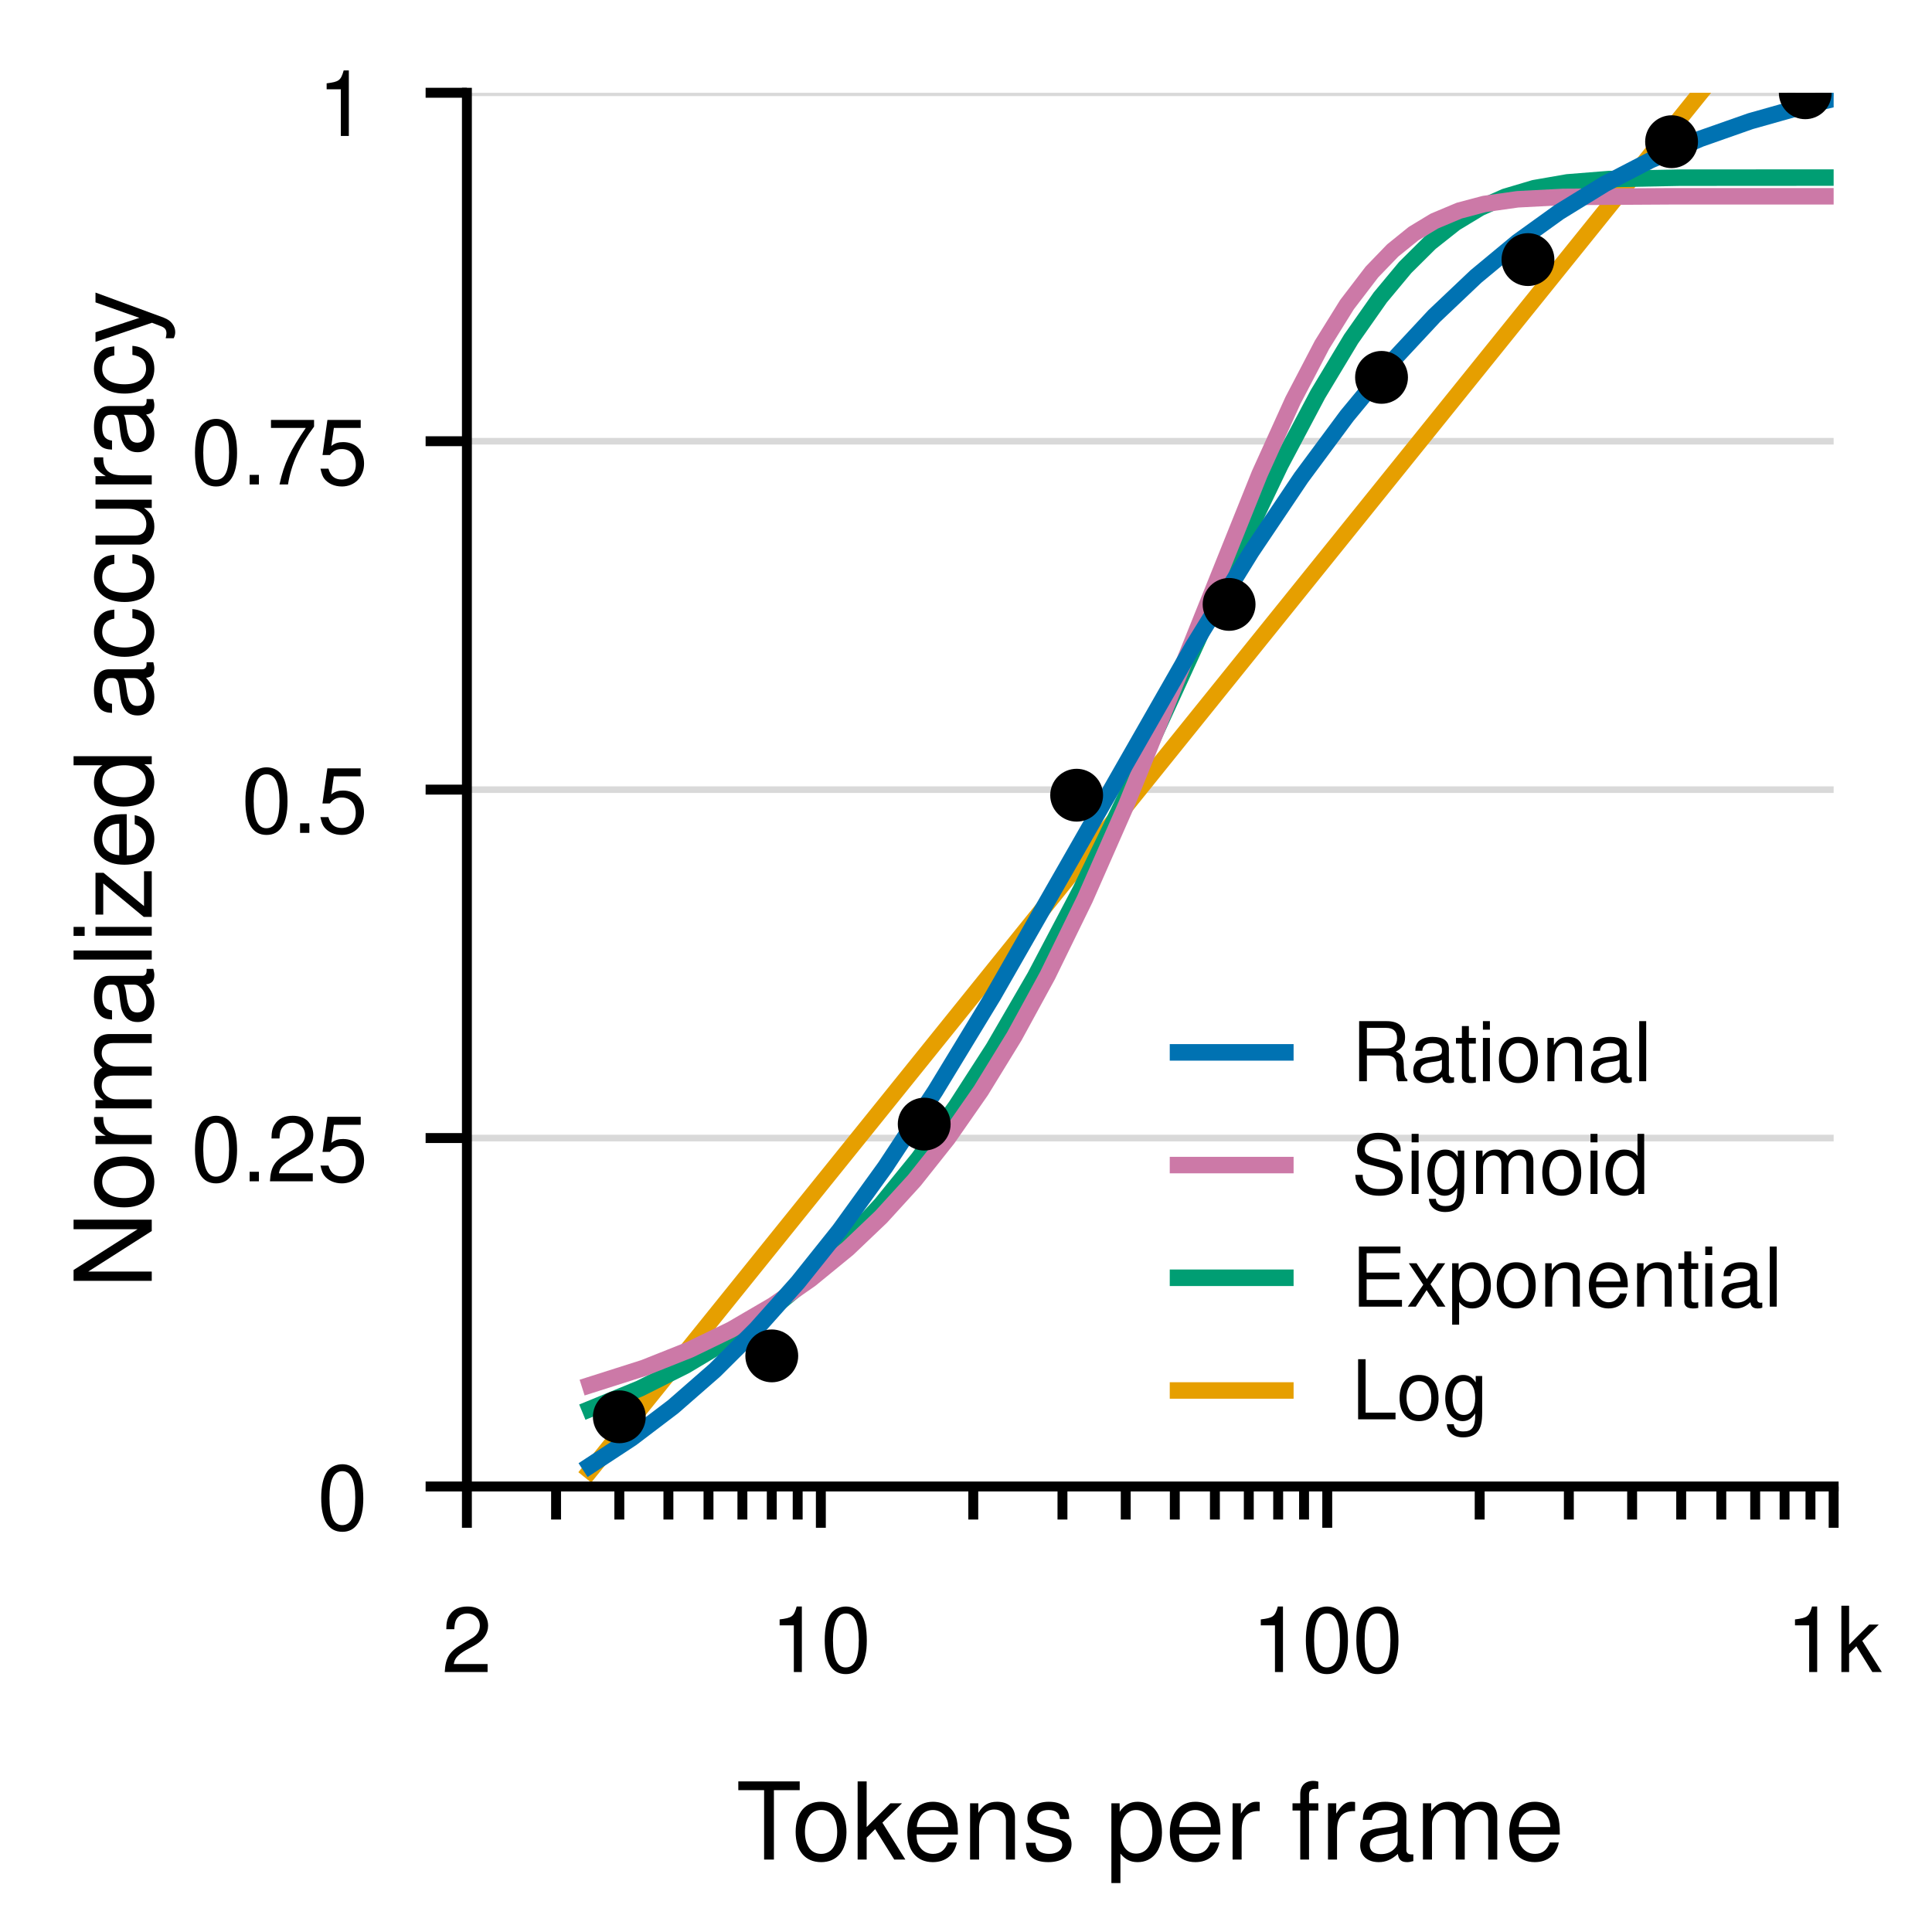
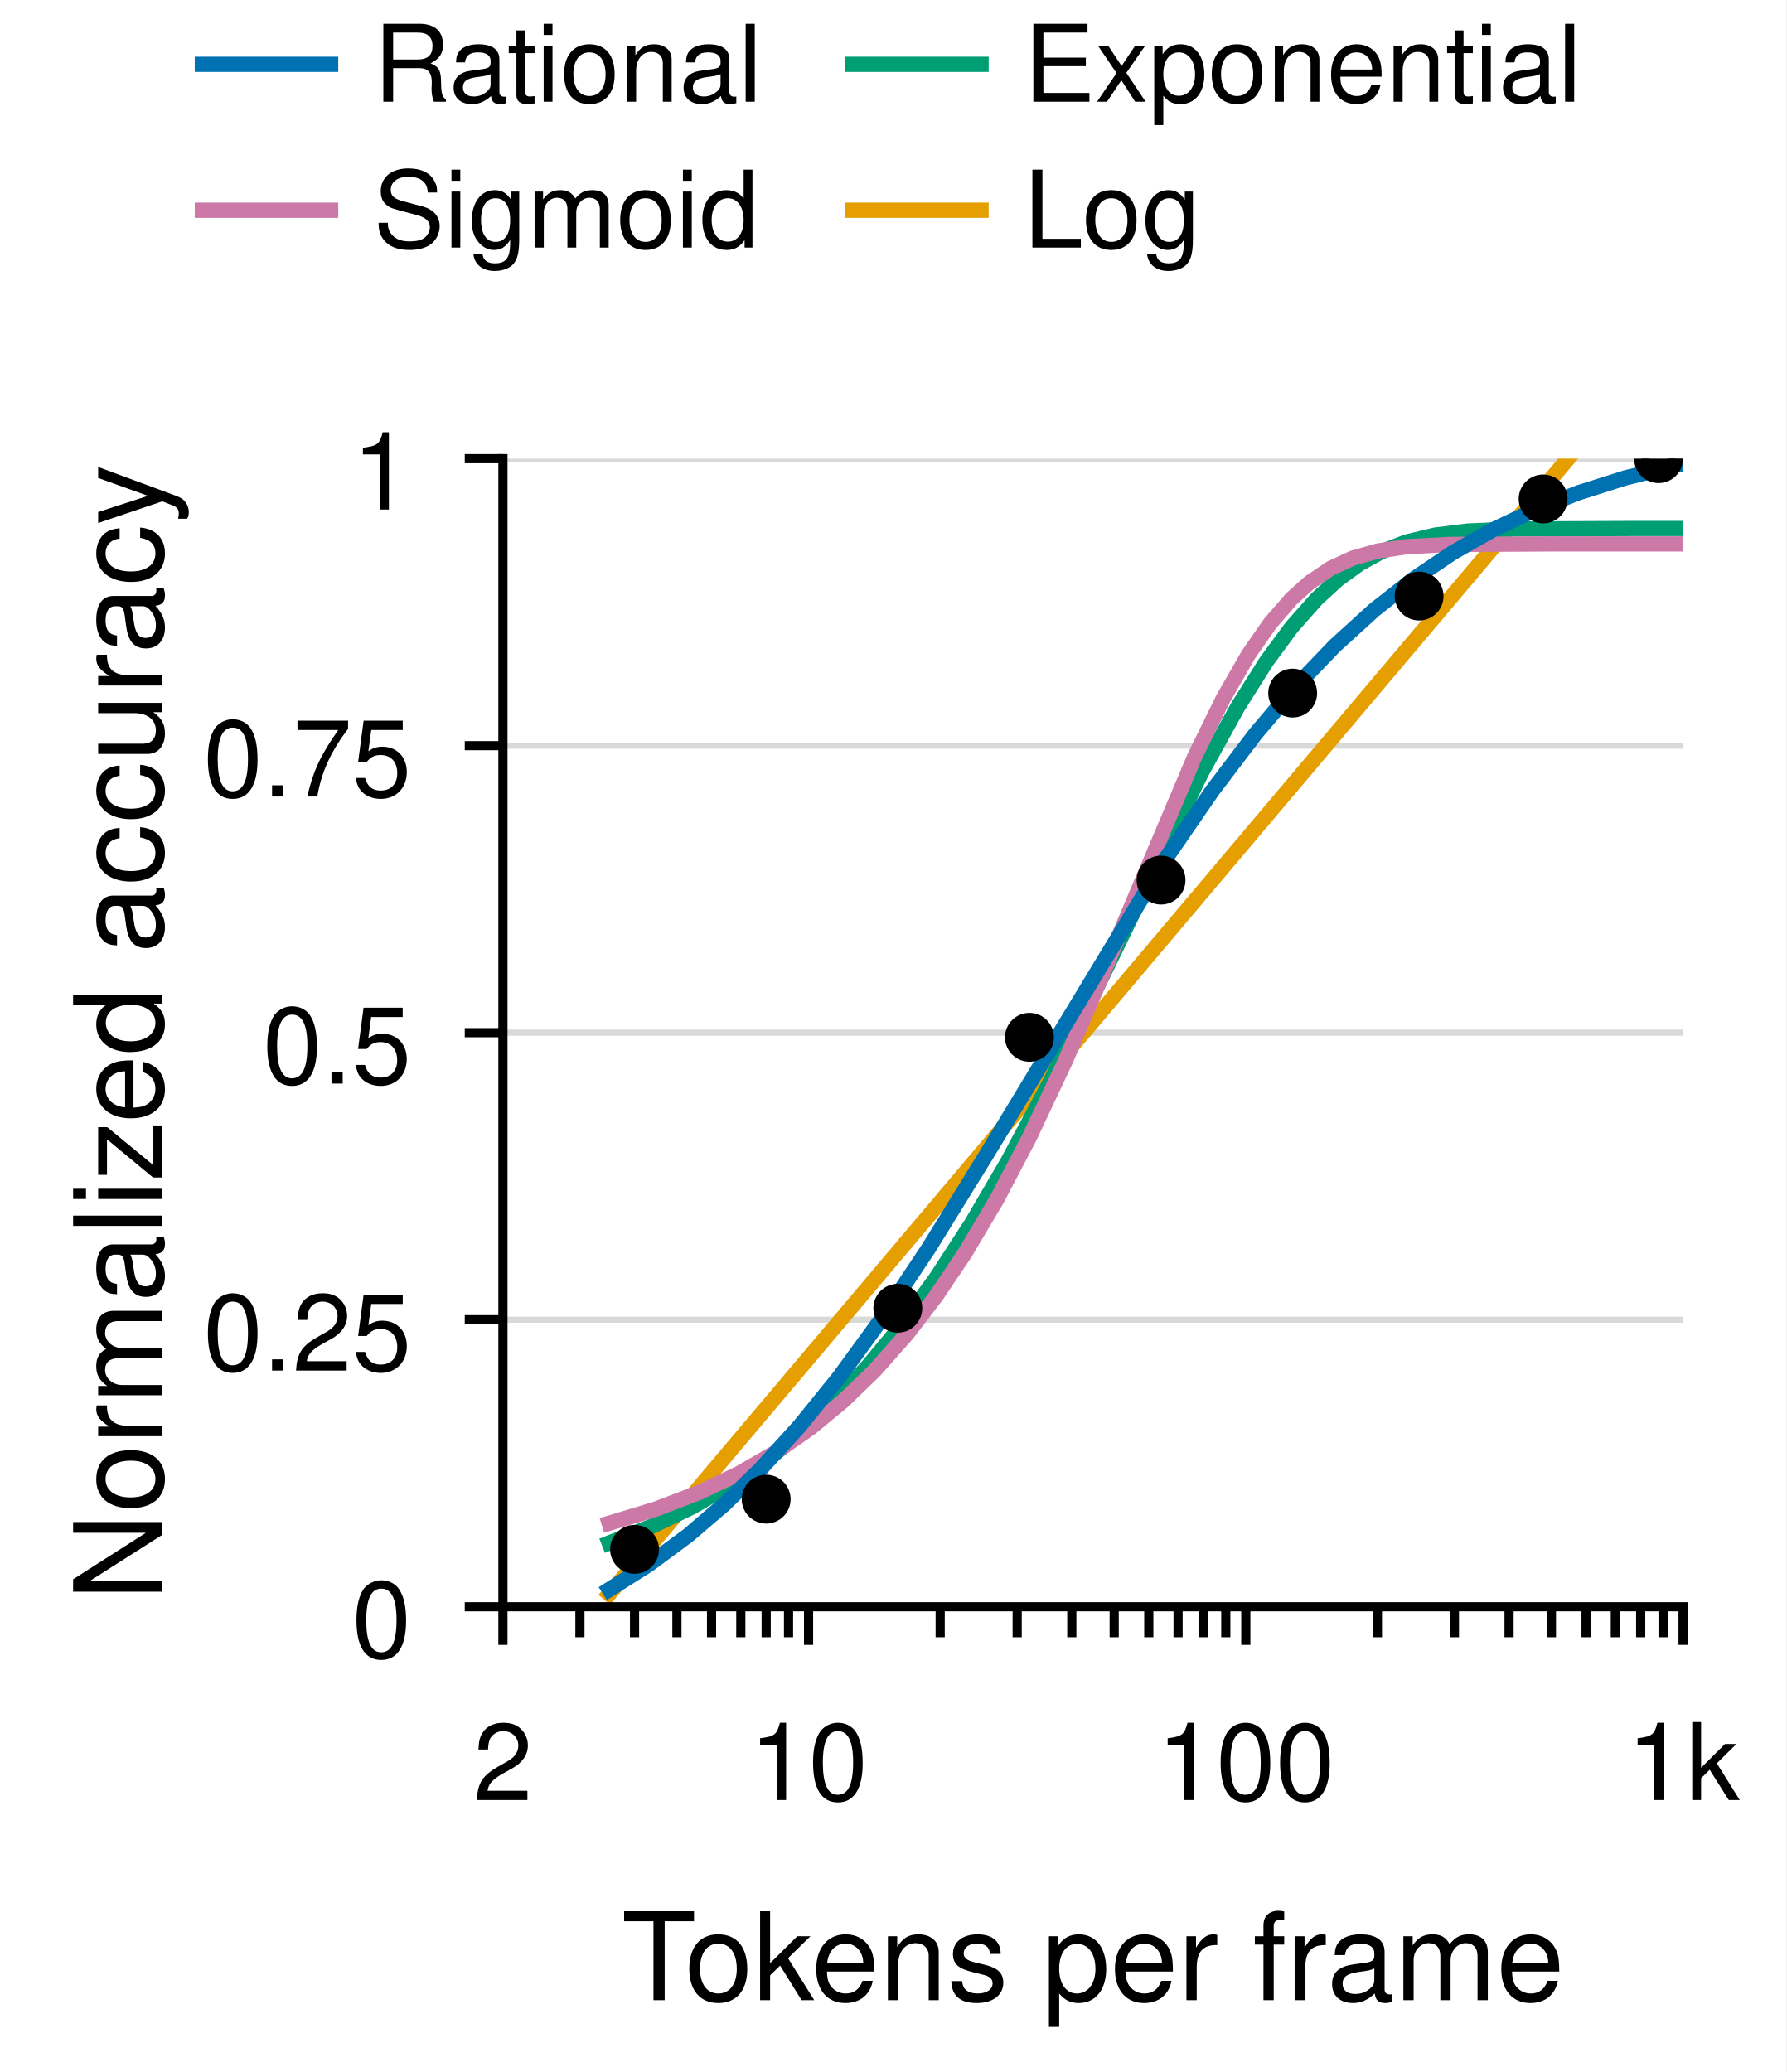
- <svg xmlns="http://www.w3.org/2000/svg" xmlns:xlink="http://www.w3.org/1999/xlink" width="117pt" height="117pt" viewBox="0 0 117 117" version="1.1">
+ <svg xmlns="http://www.w3.org/2000/svg" xmlns:xlink="http://www.w3.org/1999/xlink" width="117pt" height="135.72pt" viewBox="0 0 117 135.72" version="1.1">
  <defs>
    <style type="text/css">*{stroke-linejoin: round; stroke-linecap: butt}</style>
  </defs>
  <g id="figure_1">
    <g id="patch_1">
-       <path d="M 0 117  L 117 117  L 117 0  L 0 0  z " style="fill: #ffffff" />
+       <path d="M 0 135.72  L 117 135.72  L 117 0  L 0 0  z " style="fill: #ffffff" />
    </g>
    <g id="axes_1">
      <g id="patch_2">
-         <path d="M 28.275 90.02  L 111.044 90.02  L 111.044 5.618  L 28.275 5.618  z " style="fill: #ffffff" />
+         <path d="M 32.941 105.245  L 110.237 105.245  L 110.237 30.043  L 32.941 30.043  z " style="fill: #ffffff" />
      </g>
      <g id="matplotlib.axis_1">
        <g id="xtick_1">
          <g id="line2d_1">
            <defs>
-               <path id="m4c8dada643" d="M 0 0  L 0 2.5  " style="stroke: #000000; stroke-width: 0.6" />
+               <path id="ma96fd3ebb6" d="M 0 0  L 0 2.5  " style="stroke: #000000; stroke-width: 0.6" />
            </defs>
            <g>
-               <use xlink:href="#m4c8dada643" x="28.275" y="90.02" style="stroke: #000000; stroke-width: 0.6" />
+               <use xlink:href="#ma96fd3ebb6" x="32.941" y="105.245" style="stroke: #000000; stroke-width: 0.6" />
            </g>
          </g>
          <g id="text_1">
-             <text style="font-size: 5.5px; font-family: 'Helvetica Neue', 'Helvetica', 'Arial', 'TeX Gyre Heros', 'Nimbus Sans', 'Liberation Sans', 'DejaVu Sans', sans-serif; text-anchor: middle" x="28.275" y="101.256" transform="rotate(-0 28.27454 101.2558)">2</text>
+             <text style="font-size: 7px; font-family: 'Helvetica Neue', 'Helvetica', 'Arial', 'TeX Gyre Heros', 'Nimbus Sans', 'Liberation Sans', 'DejaVu Sans', sans-serif; text-anchor: middle" x="32.941" y="117.909" transform="rotate(-0 32.94071 117.9088)">2</text>
          </g>
        </g>
        <g id="xtick_2">
          <g id="line2d_2">
            <g>
-               <use xlink:href="#m4c8dada643" x="49.71" y="90.02" style="stroke: #000000; stroke-width: 0.6" />
+               <use xlink:href="#ma96fd3ebb6" x="52.959" y="105.245" style="stroke: #000000; stroke-width: 0.6" />
            </g>
          </g>
          <g id="text_2">
-             <text style="font-size: 5.5px; font-family: 'Helvetica Neue', 'Helvetica', 'Arial', 'TeX Gyre Heros', 'Nimbus Sans', 'Liberation Sans', 'DejaVu Sans', sans-serif; text-anchor: middle" x="49.71" y="101.256" transform="rotate(-0 49.70976 101.2558)">10</text>
+             <text style="font-size: 7px; font-family: 'Helvetica Neue', 'Helvetica', 'Arial', 'TeX Gyre Heros', 'Nimbus Sans', 'Liberation Sans', 'DejaVu Sans', sans-serif; text-anchor: middle" x="52.959" y="117.909" transform="rotate(-0 52.95871 117.9088)">10</text>
          </g>
        </g>
        <g id="xtick_3">
          <g id="line2d_3">
            <g>
-               <use xlink:href="#m4c8dada643" x="80.377" y="90.02" style="stroke: #000000; stroke-width: 0.6" />
+               <use xlink:href="#ma96fd3ebb6" x="81.598" y="105.245" style="stroke: #000000; stroke-width: 0.6" />
            </g>
          </g>
          <g id="text_3">
-             <text style="font-size: 5.5px; font-family: 'Helvetica Neue', 'Helvetica', 'Arial', 'TeX Gyre Heros', 'Nimbus Sans', 'Liberation Sans', 'DejaVu Sans', sans-serif; text-anchor: middle" x="80.377" y="101.256" transform="rotate(-0 80.37664 101.2558)">100</text>
+             <text style="font-size: 7px; font-family: 'Helvetica Neue', 'Helvetica', 'Arial', 'TeX Gyre Heros', 'Nimbus Sans', 'Liberation Sans', 'DejaVu Sans', sans-serif; text-anchor: middle" x="81.598" y="117.909" transform="rotate(-0 81.59798 117.9088)">100</text>
          </g>
        </g>
        <g id="xtick_4">
          <g id="line2d_4">
            <g>
-               <use xlink:href="#m4c8dada643" x="111.044" y="90.02" style="stroke: #000000; stroke-width: 0.6" />
+               <use xlink:href="#ma96fd3ebb6" x="110.237" y="105.245" style="stroke: #000000; stroke-width: 0.6" />
            </g>
          </g>
          <g id="text_4">
-             <text style="font-size: 5.5px; font-family: 'Helvetica Neue', 'Helvetica', 'Arial', 'TeX Gyre Heros', 'Nimbus Sans', 'Liberation Sans', 'DejaVu Sans', sans-serif; text-anchor: middle" x="111.044" y="101.256" transform="rotate(-0 111.0435 101.2558)">1k</text>
+             <text style="font-size: 7px; font-family: 'Helvetica Neue', 'Helvetica', 'Arial', 'TeX Gyre Heros', 'Nimbus Sans', 'Liberation Sans', 'DejaVu Sans', sans-serif; text-anchor: middle" x="110.237" y="117.909" transform="rotate(-0 110.2373 117.9088)">1k</text>
          </g>
        </g>
        <g id="xtick_5">
          <g id="line2d_5">
            <defs>
-               <path id="mf5f6eeb5fb" d="M 0 0  L 0 2  " style="stroke: #000000; stroke-width: 0.6" />
+               <path id="m253acecefb" d="M 0 0  L 0 2  " style="stroke: #000000; stroke-width: 0.6" />
            </defs>
            <g>
-               <use xlink:href="#mf5f6eeb5fb" x="33.675" y="90.02" style="stroke: #000000; stroke-width: 0.6" />
+               <use xlink:href="#m253acecefb" x="37.984" y="105.245" style="stroke: #000000; stroke-width: 0.6" />
            </g>
          </g>
        </g>
        <g id="xtick_6">
          <g id="line2d_6">
            <g>
-               <use xlink:href="#mf5f6eeb5fb" x="37.506" y="90.02" style="stroke: #000000; stroke-width: 0.6" />
+               <use xlink:href="#m253acecefb" x="41.562" y="105.245" style="stroke: #000000; stroke-width: 0.6" />
            </g>
          </g>
        </g>
        <g id="xtick_7">
          <g id="line2d_7">
            <g>
-               <use xlink:href="#mf5f6eeb5fb" x="40.478" y="90.02" style="stroke: #000000; stroke-width: 0.6" />
+               <use xlink:href="#m253acecefb" x="44.337" y="105.245" style="stroke: #000000; stroke-width: 0.6" />
            </g>
          </g>
        </g>
        <g id="xtick_8">
          <g id="line2d_8">
            <g>
-               <use xlink:href="#mf5f6eeb5fb" x="42.906" y="90.02" style="stroke: #000000; stroke-width: 0.6" />
+               <use xlink:href="#m253acecefb" x="46.605" y="105.245" style="stroke: #000000; stroke-width: 0.6" />
            </g>
          </g>
        </g>
        <g id="xtick_9">
          <g id="line2d_9">
            <g>
-               <use xlink:href="#mf5f6eeb5fb" x="44.959" y="90.02" style="stroke: #000000; stroke-width: 0.6" />
+               <use xlink:href="#m253acecefb" x="48.522" y="105.245" style="stroke: #000000; stroke-width: 0.6" />
            </g>
          </g>
        </g>
        <g id="xtick_10">
          <g id="line2d_10">
            <g>
-               <use xlink:href="#mf5f6eeb5fb" x="46.738" y="90.02" style="stroke: #000000; stroke-width: 0.6" />
+               <use xlink:href="#m253acecefb" x="50.183" y="105.245" style="stroke: #000000; stroke-width: 0.6" />
            </g>
          </g>
        </g>
        <g id="xtick_11">
          <g id="line2d_11">
            <g>
-               <use xlink:href="#mf5f6eeb5fb" x="48.307" y="90.02" style="stroke: #000000; stroke-width: 0.6" />
+               <use xlink:href="#m253acecefb" x="51.648" y="105.245" style="stroke: #000000; stroke-width: 0.6" />
            </g>
          </g>
        </g>
        <g id="xtick_12">
          <g id="line2d_12">
            <g>
-               <use xlink:href="#mf5f6eeb5fb" x="58.941" y="90.02" style="stroke: #000000; stroke-width: 0.6" />
+               <use xlink:href="#m253acecefb" x="61.58" y="105.245" style="stroke: #000000; stroke-width: 0.6" />
            </g>
          </g>
        </g>
        <g id="xtick_13">
          <g id="line2d_13">
            <g>
-               <use xlink:href="#mf5f6eeb5fb" x="64.342" y="90.02" style="stroke: #000000; stroke-width: 0.6" />
+               <use xlink:href="#m253acecefb" x="66.623" y="105.245" style="stroke: #000000; stroke-width: 0.6" />
            </g>
          </g>
        </g>
        <g id="xtick_14">
          <g id="line2d_14">
            <g>
-               <use xlink:href="#mf5f6eeb5fb" x="68.173" y="90.02" style="stroke: #000000; stroke-width: 0.6" />
+               <use xlink:href="#m253acecefb" x="70.201" y="105.245" style="stroke: #000000; stroke-width: 0.6" />
            </g>
          </g>
        </g>
        <g id="xtick_15">
          <g id="line2d_15">
            <g>
-               <use xlink:href="#mf5f6eeb5fb" x="71.145" y="90.02" style="stroke: #000000; stroke-width: 0.6" />
+               <use xlink:href="#m253acecefb" x="72.977" y="105.245" style="stroke: #000000; stroke-width: 0.6" />
            </g>
          </g>
        </g>
        <g id="xtick_16">
          <g id="line2d_16">
            <g>
-               <use xlink:href="#mf5f6eeb5fb" x="73.573" y="90.02" style="stroke: #000000; stroke-width: 0.6" />
+               <use xlink:href="#m253acecefb" x="75.244" y="105.245" style="stroke: #000000; stroke-width: 0.6" />
            </g>
          </g>
        </g>
        <g id="xtick_17">
          <g id="line2d_17">
            <g>
-               <use xlink:href="#mf5f6eeb5fb" x="75.626" y="90.02" style="stroke: #000000; stroke-width: 0.6" />
+               <use xlink:href="#m253acecefb" x="77.162" y="105.245" style="stroke: #000000; stroke-width: 0.6" />
            </g>
          </g>
        </g>
        <g id="xtick_18">
          <g id="line2d_18">
            <g>
-               <use xlink:href="#mf5f6eeb5fb" x="77.405" y="90.02" style="stroke: #000000; stroke-width: 0.6" />
+               <use xlink:href="#m253acecefb" x="78.823" y="105.245" style="stroke: #000000; stroke-width: 0.6" />
            </g>
          </g>
        </g>
        <g id="xtick_19">
          <g id="line2d_19">
            <g>
-               <use xlink:href="#mf5f6eeb5fb" x="78.973" y="90.02" style="stroke: #000000; stroke-width: 0.6" />
+               <use xlink:href="#m253acecefb" x="80.288" y="105.245" style="stroke: #000000; stroke-width: 0.6" />
            </g>
          </g>
        </g>
        <g id="xtick_20">
          <g id="line2d_20">
            <g>
-               <use xlink:href="#mf5f6eeb5fb" x="89.608" y="90.02" style="stroke: #000000; stroke-width: 0.6" />
+               <use xlink:href="#m253acecefb" x="90.219" y="105.245" style="stroke: #000000; stroke-width: 0.6" />
            </g>
          </g>
        </g>
        <g id="xtick_21">
          <g id="line2d_21">
            <g>
-               <use xlink:href="#mf5f6eeb5fb" x="95.008" y="90.02" style="stroke: #000000; stroke-width: 0.6" />
+               <use xlink:href="#m253acecefb" x="95.262" y="105.245" style="stroke: #000000; stroke-width: 0.6" />
            </g>
          </g>
        </g>
        <g id="xtick_22">
          <g id="line2d_22">
            <g>
-               <use xlink:href="#mf5f6eeb5fb" x="98.84" y="90.02" style="stroke: #000000; stroke-width: 0.6" />
+               <use xlink:href="#m253acecefb" x="98.841" y="105.245" style="stroke: #000000; stroke-width: 0.6" />
            </g>
          </g>
        </g>
        <g id="xtick_23">
          <g id="line2d_23">
            <g>
-               <use xlink:href="#mf5f6eeb5fb" x="101.812" y="90.02" style="stroke: #000000; stroke-width: 0.6" />
+               <use xlink:href="#m253acecefb" x="101.616" y="105.245" style="stroke: #000000; stroke-width: 0.6" />
            </g>
          </g>
        </g>
        <g id="xtick_24">
          <g id="line2d_24">
            <g>
-               <use xlink:href="#mf5f6eeb5fb" x="104.24" y="90.02" style="stroke: #000000; stroke-width: 0.6" />
+               <use xlink:href="#m253acecefb" x="103.884" y="105.245" style="stroke: #000000; stroke-width: 0.6" />
            </g>
          </g>
        </g>
        <g id="xtick_25">
          <g id="line2d_25">
            <g>
-               <use xlink:href="#mf5f6eeb5fb" x="106.293" y="90.02" style="stroke: #000000; stroke-width: 0.6" />
+               <use xlink:href="#m253acecefb" x="105.801" y="105.245" style="stroke: #000000; stroke-width: 0.6" />
            </g>
          </g>
        </g>
        <g id="xtick_26">
          <g id="line2d_26">
            <g>
-               <use xlink:href="#mf5f6eeb5fb" x="108.072" y="90.02" style="stroke: #000000; stroke-width: 0.6" />
+               <use xlink:href="#m253acecefb" x="107.462" y="105.245" style="stroke: #000000; stroke-width: 0.6" />
            </g>
          </g>
        </g>
        <g id="xtick_27">
          <g id="line2d_27">
            <g>
-               <use xlink:href="#mf5f6eeb5fb" x="109.64" y="90.02" style="stroke: #000000; stroke-width: 0.6" />
+               <use xlink:href="#m253acecefb" x="108.927" y="105.245" style="stroke: #000000; stroke-width: 0.6" />
            </g>
          </g>
        </g>
        <g id="text_5">
-           <text style="font-size: 6.5px; font-family: 'Helvetica Neue', 'Helvetica', 'Arial', 'TeX Gyre Heros', 'Nimbus Sans', 'Liberation Sans', 'DejaVu Sans', sans-serif; text-anchor: middle" x="69.659" y="112.615" transform="rotate(-0 69.65902 112.6153)">Tokens per frame</text>
+           <text style="font-size: 8px; font-family: 'Helvetica Neue', 'Helvetica', 'Arial', 'TeX Gyre Heros', 'Nimbus Sans', 'Liberation Sans', 'DejaVu Sans', sans-serif; text-anchor: middle" x="71.589" y="131.016" transform="rotate(-0 71.58898 131.0158)">Tokens per frame</text>
        </g>
      </g>
      <g id="matplotlib.axis_2">
        <g id="ytick_1">
          <g id="line2d_28">
-             <path d="M 28.275 90.02  L 111.044 90.02  " clip-path="url(#p2af6633f1a)" style="fill: none; stroke: #d9d9d9; stroke-width: 0.4; stroke-linecap: square" />
+             <path d="M 32.941 105.245  L 110.237 105.245  " clip-path="url(#p33158c6b87)" style="fill: none; stroke: #d9d9d9; stroke-width: 0.4; stroke-linecap: square" />
          </g>
          <g id="line2d_29">
            <defs>
-               <path id="mf6d16e802b" d="M 0 0  L -2.5 0  " style="stroke: #000000; stroke-width: 0.6" />
+               <path id="m866c4c8c12" d="M 0 0  L -2.5 0  " style="stroke: #000000; stroke-width: 0.6" />
            </defs>
            <g>
-               <use xlink:href="#mf6d16e802b" x="28.275" y="90.02" style="stroke: #000000; stroke-width: 0.6" />
+               <use xlink:href="#m866c4c8c12" x="32.941" y="105.245" style="stroke: #000000; stroke-width: 0.6" />
            </g>
          </g>
          <g id="text_6">
-             <text style="font-size: 5.5px; font-family: 'Helvetica Neue', 'Helvetica', 'Arial', 'TeX Gyre Heros', 'Nimbus Sans', 'Liberation Sans', 'DejaVu Sans', sans-serif; text-anchor: end" x="22.275" y="92.638" transform="rotate(-0 22.27454 92.63776)">0</text>
+             <text style="font-size: 7px; font-family: 'Helvetica Neue', 'Helvetica', 'Arial', 'TeX Gyre Heros', 'Nimbus Sans', 'Liberation Sans', 'DejaVu Sans', sans-serif; text-anchor: end" x="26.941" y="108.577" transform="rotate(-0 26.94071 108.5768)">0</text>
          </g>
        </g>
        <g id="ytick_2">
          <g id="line2d_30">
-             <path d="M 28.275 68.919  L 111.044 68.919  " clip-path="url(#p2af6633f1a)" style="fill: none; stroke: #d9d9d9; stroke-width: 0.4; stroke-linecap: square" />
+             <path d="M 32.941 86.444  L 110.237 86.444  " clip-path="url(#p33158c6b87)" style="fill: none; stroke: #d9d9d9; stroke-width: 0.4; stroke-linecap: square" />
          </g>
          <g id="line2d_31">
            <g>
-               <use xlink:href="#mf6d16e802b" x="28.275" y="68.919" style="stroke: #000000; stroke-width: 0.6" />
+               <use xlink:href="#m866c4c8c12" x="32.941" y="86.444" style="stroke: #000000; stroke-width: 0.6" />
            </g>
          </g>
          <g id="text_7">
-             <text style="font-size: 5.5px; font-family: 'Helvetica Neue', 'Helvetica', 'Arial', 'TeX Gyre Heros', 'Nimbus Sans', 'Liberation Sans', 'DejaVu Sans', sans-serif; text-anchor: end" x="22.275" y="71.537" transform="rotate(-0 22.27454 71.53738)">0.25</text>
+             <text style="font-size: 7px; font-family: 'Helvetica Neue', 'Helvetica', 'Arial', 'TeX Gyre Heros', 'Nimbus Sans', 'Liberation Sans', 'DejaVu Sans', sans-serif; text-anchor: end" x="26.941" y="89.776" transform="rotate(-0 26.94071 89.77625)">0.25</text>
          </g>
        </g>
        <g id="ytick_3">
          <g id="line2d_32">
-             <path d="M 28.275 47.819  L 111.044 47.819  " clip-path="url(#p2af6633f1a)" style="fill: none; stroke: #d9d9d9; stroke-width: 0.4; stroke-linecap: square" />
+             <path d="M 32.941 67.644  L 110.237 67.644  " clip-path="url(#p33158c6b87)" style="fill: none; stroke: #d9d9d9; stroke-width: 0.4; stroke-linecap: square" />
          </g>
          <g id="line2d_33">
            <g>
-               <use xlink:href="#mf6d16e802b" x="28.275" y="47.819" style="stroke: #000000; stroke-width: 0.6" />
+               <use xlink:href="#m866c4c8c12" x="32.941" y="67.644" style="stroke: #000000; stroke-width: 0.6" />
            </g>
          </g>
          <g id="text_8">
-             <text style="font-size: 5.5px; font-family: 'Helvetica Neue', 'Helvetica', 'Arial', 'TeX Gyre Heros', 'Nimbus Sans', 'Liberation Sans', 'DejaVu Sans', sans-serif; text-anchor: end" x="22.275" y="50.437" transform="rotate(-0 22.27454 50.437)">0.5</text>
+             <text style="font-size: 7px; font-family: 'Helvetica Neue', 'Helvetica', 'Arial', 'TeX Gyre Heros', 'Nimbus Sans', 'Liberation Sans', 'DejaVu Sans', sans-serif; text-anchor: end" x="26.941" y="70.976" transform="rotate(-0 26.94071 70.97574)">0.5</text>
          </g>
        </g>
        <g id="ytick_4">
          <g id="line2d_34">
-             <path d="M 28.275 26.719  L 111.044 26.719  " clip-path="url(#p2af6633f1a)" style="fill: none; stroke: #d9d9d9; stroke-width: 0.4; stroke-linecap: square" />
+             <path d="M 32.941 48.843  L 110.237 48.843  " clip-path="url(#p33158c6b87)" style="fill: none; stroke: #d9d9d9; stroke-width: 0.4; stroke-linecap: square" />
          </g>
          <g id="line2d_35">
            <g>
-               <use xlink:href="#mf6d16e802b" x="28.275" y="26.719" style="stroke: #000000; stroke-width: 0.6" />
+               <use xlink:href="#m866c4c8c12" x="32.941" y="48.843" style="stroke: #000000; stroke-width: 0.6" />
            </g>
          </g>
          <g id="text_9">
-             <text style="font-size: 5.5px; font-family: 'Helvetica Neue', 'Helvetica', 'Arial', 'TeX Gyre Heros', 'Nimbus Sans', 'Liberation Sans', 'DejaVu Sans', sans-serif; text-anchor: end" x="22.275" y="29.337" transform="rotate(-0 22.27454 29.33662)">0.75</text>
+             <text style="font-size: 7px; font-family: 'Helvetica Neue', 'Helvetica', 'Arial', 'TeX Gyre Heros', 'Nimbus Sans', 'Liberation Sans', 'DejaVu Sans', sans-serif; text-anchor: end" x="26.941" y="52.175" transform="rotate(-0 26.94071 52.17523)">0.75</text>
          </g>
        </g>
        <g id="ytick_5">
          <g id="line2d_36">
-             <path d="M 28.275 5.618  L 111.044 5.618  " clip-path="url(#p2af6633f1a)" style="fill: none; stroke: #d9d9d9; stroke-width: 0.4; stroke-linecap: square" />
+             <path d="M 32.941 30.043  L 110.237 30.043  " clip-path="url(#p33158c6b87)" style="fill: none; stroke: #d9d9d9; stroke-width: 0.4; stroke-linecap: square" />
          </g>
          <g id="line2d_37">
            <g>
-               <use xlink:href="#mf6d16e802b" x="28.275" y="5.618" style="stroke: #000000; stroke-width: 0.6" />
+               <use xlink:href="#m866c4c8c12" x="32.941" y="30.043" style="stroke: #000000; stroke-width: 0.6" />
            </g>
          </g>
          <g id="text_10">
-             <text style="font-size: 5.5px; font-family: 'Helvetica Neue', 'Helvetica', 'Arial', 'TeX Gyre Heros', 'Nimbus Sans', 'Liberation Sans', 'DejaVu Sans', sans-serif; text-anchor: end" x="22.275" y="8.236" transform="rotate(-0 22.27454 8.23624)">1</text>
+             <text style="font-size: 7px; font-family: 'Helvetica Neue', 'Helvetica', 'Arial', 'TeX Gyre Heros', 'Nimbus Sans', 'Liberation Sans', 'DejaVu Sans', sans-serif; text-anchor: end" x="26.941" y="33.375" transform="rotate(-0 26.94071 33.37472)">1</text>
          </g>
        </g>
        <g id="text_11">
-           <text style="font-size: 6.5px; font-family: 'Helvetica Neue', 'Helvetica', 'Arial', 'TeX Gyre Heros', 'Nimbus Sans', 'Liberation Sans', 'DejaVu Sans', sans-serif; text-anchor: middle" x="9.188" y="47.819" transform="rotate(-90 9.18824 47.819)">Normalized accuracy</text>
+           <text style="font-size: 8px; font-family: 'Helvetica Neue', 'Helvetica', 'Arial', 'TeX Gyre Heros', 'Nimbus Sans', 'Liberation Sans', 'DejaVu Sans', sans-serif; text-anchor: middle" x="10.616" y="67.644" transform="rotate(-90 10.61624 67.64374)">Normalized accuracy</text>
        </g>
      </g>
      <g id="line2d_38">
-         <path d="M 35.728 89.08  L 108.315 -1  L 108.315 -1  " clip-path="url(#p2af6633f1a)" style="fill: none; stroke: #e69f00; stroke-linecap: square" />
+         <path d="M 39.901 104.407  L 110.237 21.129  L 110.237 21.129  " clip-path="url(#p33158c6b87)" style="fill: none; stroke: #e69f00; stroke-linecap: square" />
      </g>
      <g id="line2d_39">
-         <path d="M 35.728 85.328  L 38.75 84.087  L 41.521 82.699  L 44.04 81.19  L 46.559 79.41  L 48.826 77.543  L 51.093 75.395  L 53.36 72.939  L 55.627 70.147  L 57.894 66.998  L 60.161 63.482  L 62.68 59.142  L 65.451 53.874  L 68.474 47.633  L 74.267 34.994  L 77.542 28.152  L 79.809 23.873  L 81.824 20.525  L 83.587 18.014  L 85.099 16.198  L 86.61 14.698  L 88.121 13.502  L 89.633 12.588  L 91.144 11.919  L 92.907 11.395  L 94.922 11.045  L 97.441 10.844  L 101.724 10.76  L 111.044 10.754  L 111.044 10.754  " clip-path="url(#p2af6633f1a)" style="fill: none; stroke: #009e73; stroke-linecap: square" />
+         <path d="M 39.901 101.065  L 42.724 99.959  L 45.312 98.722  L 47.899 97.23  L 50.252 95.618  L 52.604 93.725  L 54.721 91.753  L 56.838 89.499  L 58.955 86.942  L 61.308 83.725  L 63.66 80.101  L 66.013 76.076  L 68.835 70.77  L 72.364 63.594  L 78.715 50.569  L 81.068 46.308  L 82.95 43.325  L 84.596 41.088  L 86.243 39.227  L 87.654 37.937  L 89.066 36.915  L 90.477 36.139  L 92.124 35.501  L 94.006 35.049  L 96.123 34.785  L 99.181 34.649  L 106.944 34.618  L 110.237 34.618  L 110.237 34.618  " clip-path="url(#p33158c6b87)" style="fill: none; stroke: #009e73; stroke-linecap: square" />
      </g>
      <g id="line2d_40">
-         <path d="M 35.728 83.88  L 39.002 82.838  L 41.773 81.735  L 44.292 80.515  L 46.811 79.045  L 49.078 77.471  L 51.345 75.615  L 53.36 73.695  L 55.375 71.484  L 57.39 68.947  L 59.406 66.052  L 61.421 62.769  L 63.436 59.078  L 65.703 54.435  L 68.222 48.71  L 71.496 40.612  L 76.282 28.703  L 78.298 24.254  L 80.061 20.879  L 81.572 18.449  L 83.083 16.472  L 84.343 15.167  L 85.602 14.15  L 86.862 13.388  L 88.373 12.754  L 89.885 12.354  L 91.9 12.069  L 94.671 11.925  L 101.22 11.887  L 111.044 11.887  L 111.044 11.887  " clip-path="url(#p2af6633f1a)" style="fill: none; stroke: #cc79a7; stroke-linecap: square" />
+         <path d="M 39.901 99.774  L 42.959 98.846  L 45.782 97.763  L 48.37 96.533  L 50.722 95.175  L 53.074 93.542  L 55.192 91.797  L 57.309 89.748  L 59.426 87.353  L 61.308 84.896  L 63.19 82.103  L 65.307 78.533  L 67.424 74.497  L 69.776 69.496  L 72.599 62.925  L 78.245 49.576  L 80.127 45.739  L 81.773 42.874  L 83.185 40.843  L 84.596 39.216  L 85.773 38.159  L 87.184 37.212  L 88.595 36.562  L 90.242 36.092  L 92.124 35.812  L 94.947 35.662  L 101.533 35.628  L 110.237 35.628  L 110.237 35.628  " clip-path="url(#p33158c6b87)" style="fill: none; stroke: #cc79a7; stroke-linecap: square" />
      </g>
      <g id="line2d_41">
-         <path d="M 35.728 88.755  L 38.247 87.101  L 40.766 85.187  L 43.285 82.986  L 45.803 80.48  L 48.322 77.654  L 50.841 74.502  L 53.612 70.668  L 56.635 66.078  L 60.161 60.277  L 64.947 51.912  L 72.252 39.129  L 75.779 33.415  L 78.801 28.92  L 81.572 25.182  L 84.343 21.833  L 86.862 19.13  L 89.381 16.742  L 91.9 14.653  L 94.419 12.841  L 97.189 11.137  L 99.96 9.701  L 102.983 8.401  L 106.006 7.338  L 109.532 6.344  L 111.044 5.987  L 111.044 5.987  " clip-path="url(#p2af6633f1a)" style="fill: none; stroke: #0072b2; stroke-linecap: square" />
+         <path d="M 39.901 104.118  L 42.489 102.485  L 45.076 100.567  L 47.429 98.554  L 49.781 96.264  L 52.369 93.415  L 54.956 90.215  L 57.779 86.341  L 60.837 81.744  L 64.601 75.648  L 76.363 56.223  L 79.421 51.771  L 82.244 48.054  L 84.832 45.007  L 87.419 42.31  L 90.007 39.954  L 92.594 37.921  L 95.182 36.183  L 97.77 34.71  L 100.593 33.369  L 103.415 32.267  L 106.473 31.299  L 110.002 30.422  L 110.237 30.371  L 110.237 30.371  " clip-path="url(#p33158c6b87)" style="fill: none; stroke: #0072b2; stroke-linecap: square" />
      </g>
      <g id="patch_3">
-         <path d="M 28.275 90.02  L 28.275 5.618  " style="fill: none; stroke: #000000; stroke-width: 0.6; stroke-linejoin: miter; stroke-linecap: square" />
+         <path d="M 32.941 105.245  L 32.941 30.043  " style="fill: none; stroke: #000000; stroke-width: 0.6; stroke-linejoin: miter; stroke-linecap: square" />
      </g>
      <g id="patch_4">
-         <path d="M 28.275 90.02  L 111.044 90.02  " style="fill: none; stroke: #000000; stroke-width: 0.6; stroke-linejoin: miter; stroke-linecap: square" />
+         <path d="M 32.941 105.245  L 110.237 105.245  " style="fill: none; stroke: #000000; stroke-width: 0.6; stroke-linejoin: miter; stroke-linecap: square" />
      </g>
      <g id="line2d_42">
        <defs>
-           <path id="mf28eb3aaa7" d="M 0 1.1  C 0.292 1.1 0.572 0.984 0.778 0.778  C 0.984 0.572 1.1 0.292 1.1 0  C 1.1 -0.292 0.984 -0.572 0.778 -0.778  C 0.572 -0.984 0.292 -1.1 0 -1.1  C -0.292 -1.1 -0.572 -0.984 -0.778 -0.778  C -0.984 -0.572 -1.1 -0.292 -1.1 0  C -1.1 0.292 -0.984 0.572 -0.778 0.778  C -0.572 0.984 -0.292 1.1 0 1.1  z " style="stroke: #000000" />
+           <path id="m711855b6a6" d="M 0 1.1  C 0.292 1.1 0.572 0.984 0.778 0.778  C 0.984 0.572 1.1 0.292 1.1 0  C 1.1 -0.292 0.984 -0.572 0.778 -0.778  C 0.572 -0.984 0.292 -1.1 0 -1.1  C -0.292 -1.1 -0.572 -0.984 -0.778 -0.778  C -0.984 -0.572 -1.1 -0.292 -1.1 0  C -1.1 0.292 -0.984 0.572 -0.778 0.778  C -0.572 0.984 -0.292 1.1 0 1.1  z " style="stroke: #000000" />
        </defs>
-         <g clip-path="url(#p2af6633f1a)">
-           <use xlink:href="#mf28eb3aaa7" x="37.506" y="85.8" style="stroke: #000000" />
-           <use xlink:href="#mf28eb3aaa7" x="46.738" y="82.111" style="stroke: #000000" />
-           <use xlink:href="#mf28eb3aaa7" x="55.969" y="68.075" style="stroke: #000000" />
-           <use xlink:href="#mf28eb3aaa7" x="65.201" y="48.157" style="stroke: #000000" />
-           <use xlink:href="#mf28eb3aaa7" x="74.433" y="36.602" style="stroke: #000000" />
-           <use xlink:href="#mf28eb3aaa7" x="83.664" y="22.853" style="stroke: #000000" />
-           <use xlink:href="#mf28eb3aaa7" x="92.532" y="15.721" style="stroke: #000000" />
-           <use xlink:href="#mf28eb3aaa7" x="101.229" y="8.581" style="stroke: #000000" />
-           <use xlink:href="#mf28eb3aaa7" x="109.324" y="5.618" style="stroke: #000000" />
-         </g>
-       </g>
-       <g id="legend_1">
-         <g id="line2d_43">
-           <path d="M 71.339 63.73  L 74.589 63.73  L 77.839 63.73  " style="fill: none; stroke: #0072b2; stroke-linecap: square" />
-         </g>
-         <g id="text_12">
-           <text style="font-size: 5px; font-family: 'Helvetica Neue', 'Helvetica', 'Arial', 'TeX Gyre Heros', 'Nimbus Sans', 'Liberation Sans', 'DejaVu Sans', sans-serif; text-anchor: start" x="81.839" y="65.48" transform="rotate(-0 81.83882 65.47976)">Rational</text>
-         </g>
-         <g id="line2d_44">
-           <path d="M 71.339 70.555  L 74.589 70.555  L 77.839 70.555  " style="fill: none; stroke: #cc79a7; stroke-linecap: square" />
-         </g>
-         <g id="text_13">
-           <text style="font-size: 5px; font-family: 'Helvetica Neue', 'Helvetica', 'Arial', 'TeX Gyre Heros', 'Nimbus Sans', 'Liberation Sans', 'DejaVu Sans', sans-serif; text-anchor: start" x="81.839" y="72.305" transform="rotate(-0 81.83882 72.30476)">Sigmoid</text>
-         </g>
-         <g id="line2d_45">
-           <path d="M 71.339 77.38  L 74.589 77.38  L 77.839 77.38  " style="fill: none; stroke: #009e73; stroke-linecap: square" />
-         </g>
-         <g id="text_14">
-           <text style="font-size: 5px; font-family: 'Helvetica Neue', 'Helvetica', 'Arial', 'TeX Gyre Heros', 'Nimbus Sans', 'Liberation Sans', 'DejaVu Sans', sans-serif; text-anchor: start" x="81.839" y="79.13" transform="rotate(-0 81.83882 79.12976)">Exponential</text>
-         </g>
-         <g id="line2d_46">
-           <path d="M 71.339 84.205  L 74.589 84.205  L 77.839 84.205  " style="fill: none; stroke: #e69f00; stroke-linecap: square" />
-         </g>
-         <g id="text_15">
-           <text style="font-size: 5px; font-family: 'Helvetica Neue', 'Helvetica', 'Arial', 'TeX Gyre Heros', 'Nimbus Sans', 'Liberation Sans', 'DejaVu Sans', sans-serif; text-anchor: start" x="81.839" y="85.955" transform="rotate(-0 81.83882 85.95476)">Log</text>
-         </g>
+         <g clip-path="url(#p33158c6b87)">
+           <use xlink:href="#m711855b6a6" x="41.562" y="101.485" style="stroke: #000000" />
+           <use xlink:href="#m711855b6a6" x="50.183" y="98.198" style="stroke: #000000" />
+           <use xlink:href="#m711855b6a6" x="58.805" y="85.692" style="stroke: #000000" />
+           <use xlink:href="#m711855b6a6" x="67.426" y="67.945" style="stroke: #000000" />
+           <use xlink:href="#m711855b6a6" x="76.047" y="57.649" style="stroke: #000000" />
+           <use xlink:href="#m711855b6a6" x="84.668" y="45.399" style="stroke: #000000" />
+           <use xlink:href="#m711855b6a6" x="92.95" y="39.044" style="stroke: #000000" />
+           <use xlink:href="#m711855b6a6" x="101.072" y="32.682" style="stroke: #000000" />
+           <use xlink:href="#m711855b6a6" x="108.632" y="30.043" style="stroke: #000000" />
+         </g>
+       </g>
+     </g>
+     <g id="legend_1">
+       <g id="line2d_43">
+         <path d="M 13.255 4.214  L 17.455 4.214  L 21.655 4.214  " style="fill: none; stroke: #0072b2; stroke-linecap: square" />
+       </g>
+       <g id="text_12">
+         <text style="font-size: 7px; font-family: 'Helvetica Neue', 'Helvetica', 'Arial', 'TeX Gyre Heros', 'Nimbus Sans', 'Liberation Sans', 'DejaVu Sans', sans-serif; text-anchor: start" x="24.455" y="6.664" transform="rotate(-0 24.45539 6.664)">Rational</text>
+       </g>
+       <g id="line2d_44">
+         <path d="M 13.255 13.769  L 17.455 13.769  L 21.655 13.769  " style="fill: none; stroke: #cc79a7; stroke-linecap: square" />
+       </g>
+       <g id="text_13">
+         <text style="font-size: 7px; font-family: 'Helvetica Neue', 'Helvetica', 'Arial', 'TeX Gyre Heros', 'Nimbus Sans', 'Liberation Sans', 'DejaVu Sans', sans-serif; text-anchor: start" x="24.455" y="16.219" transform="rotate(-0 24.45539 16.219)">Sigmoid</text>
+       </g>
+       <g id="line2d_45">
+         <path d="M 55.858 4.214  L 60.058 4.214  L 64.258 4.214  " style="fill: none; stroke: #009e73; stroke-linecap: square" />
+       </g>
+       <g id="text_14">
+         <text style="font-size: 7px; font-family: 'Helvetica Neue', 'Helvetica', 'Arial', 'TeX Gyre Heros', 'Nimbus Sans', 'Liberation Sans', 'DejaVu Sans', sans-serif; text-anchor: start" x="67.058" y="6.664" transform="rotate(-0 67.05805 6.664)">Exponential</text>
+       </g>
+       <g id="line2d_46">
+         <path d="M 55.858 13.769  L 60.058 13.769  L 64.258 13.769  " style="fill: none; stroke: #e69f00; stroke-linecap: square" />
+       </g>
+       <g id="text_15">
+         <text style="font-size: 7px; font-family: 'Helvetica Neue', 'Helvetica', 'Arial', 'TeX Gyre Heros', 'Nimbus Sans', 'Liberation Sans', 'DejaVu Sans', sans-serif; text-anchor: start" x="67.058" y="16.219" transform="rotate(-0 67.05805 16.219)">Log</text>
      </g>
    </g>
  </g>
  <defs>
-     <clipPath id="p2af6633f1a">
-       <rect x="28.275" y="5.618" width="82.769" height="84.402" />
+     <clipPath id="p33158c6b87">
+       <rect x="32.941" y="30.043" width="77.297" height="75.202" />
    </clipPath>
  </defs>
</svg>
